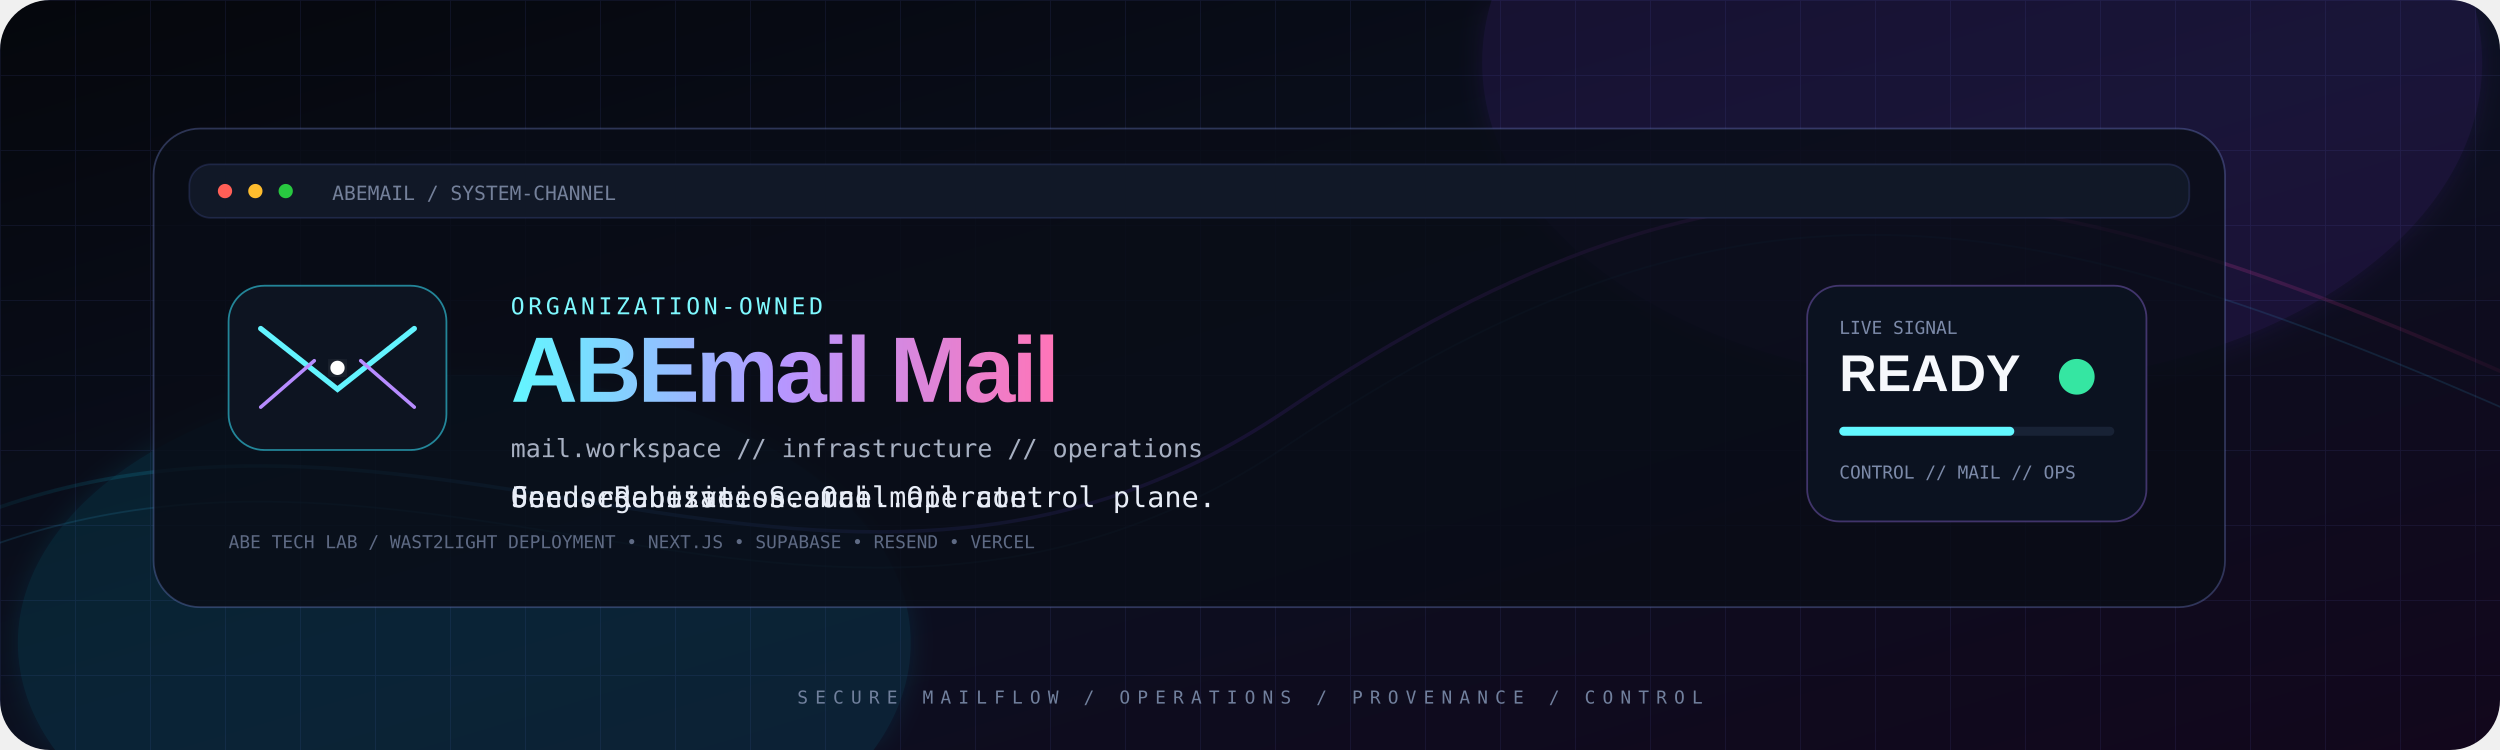
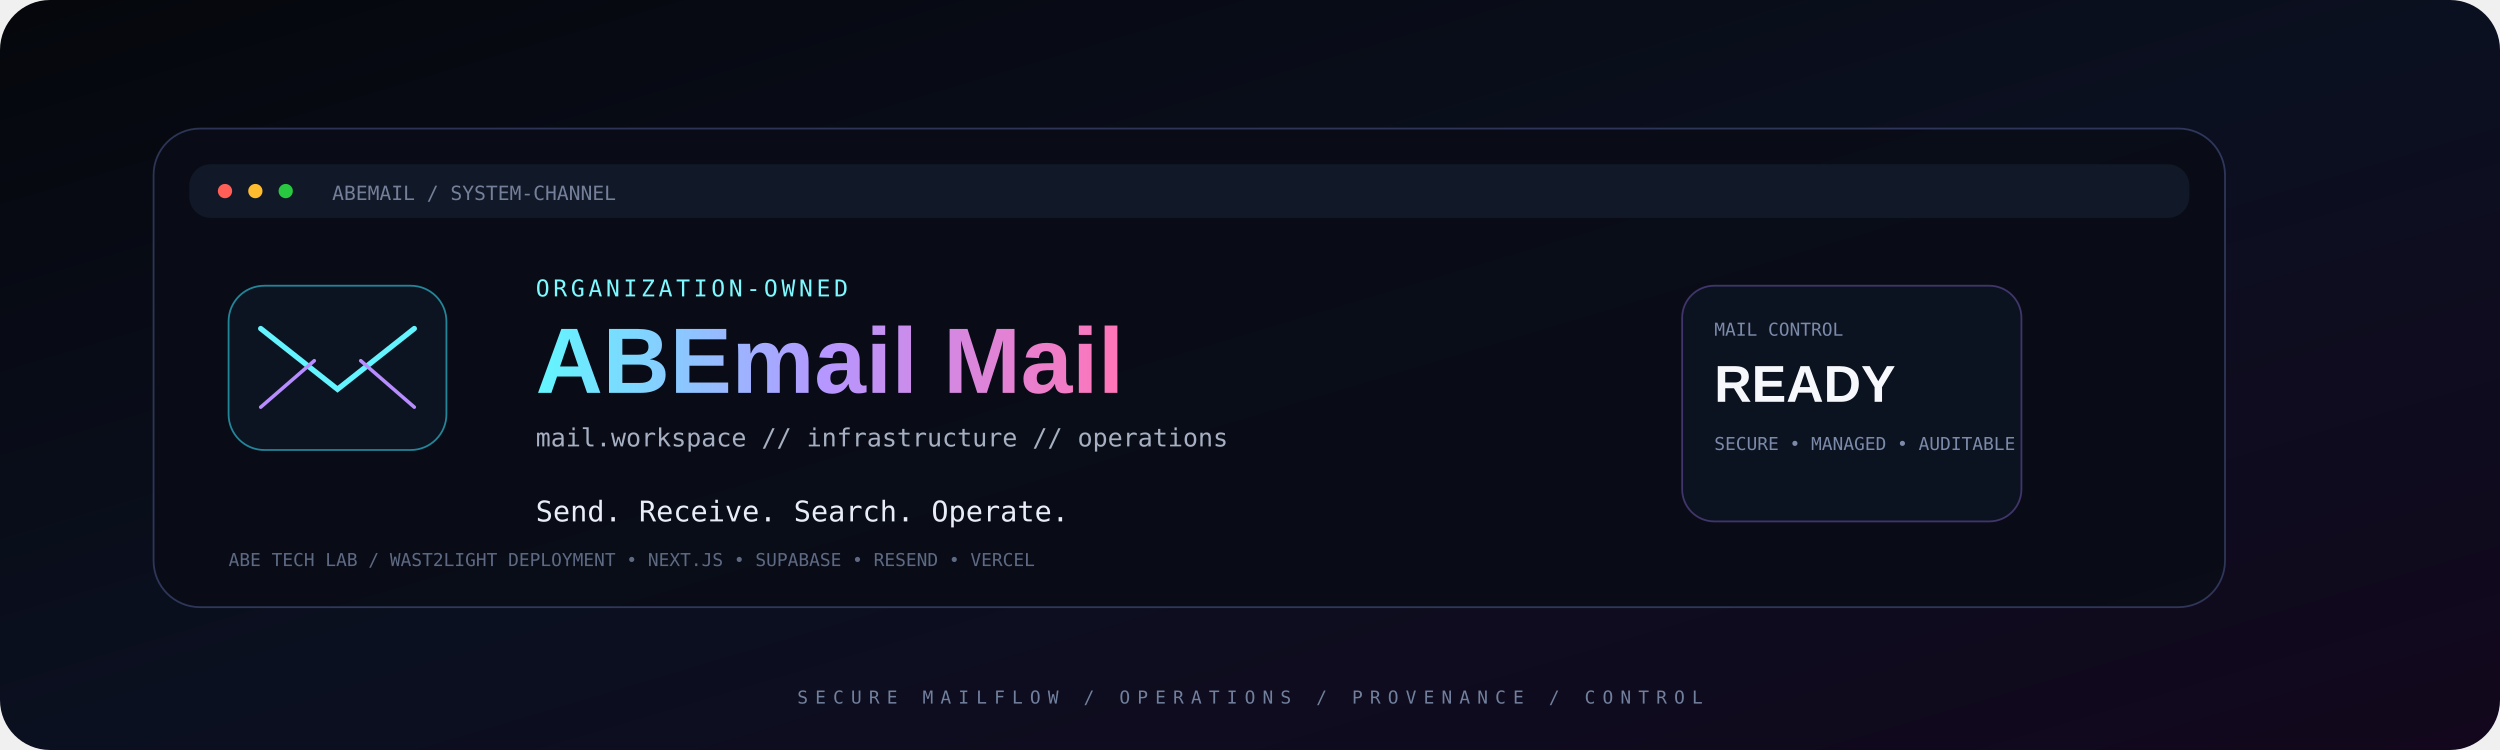
<svg xmlns="http://www.w3.org/2000/svg" width="1400" height="420" viewBox="0 0 1400 420" role="img" aria-labelledby="title desc">
  <defs>
    <linearGradient id="bg" x1="0" y1="0" x2="1" y2="1">
-       <stop offset="0" stop-color="#05070c" />
+       <stop stop-color="#05070c" />
      <stop offset="0.5" stop-color="#0b1020" />
      <stop offset="1" stop-color="#12071c" />
-     </linearGradient>
-     <linearGradient id="beam" x1="0" x2="1">
-       <stop stop-color="#00f5ff" stop-opacity="0" />
-       <stop offset="0.5" stop-color="#7c3aed" />
-       <stop offset="1" stop-color="#ff3d81" stop-opacity="0" />
    </linearGradient>
    <linearGradient id="text" x1="0" x2="1">
      <stop stop-color="#62f7ff" />
      <stop offset="0.5" stop-color="#b696ff" />
      <stop offset="1" stop-color="#ff75b8" />
    </linearGradient>
-     <filter id="glow">
-       <feGaussianBlur stdDeviation="7" result="b" />
-       <feMerge>
-         <feMergeNode in="b" />
-         <feMergeNode in="SourceGraphic" />
-       </feMerge>
-     </filter>
-     <pattern id="grid" width="42" height="42" patternUnits="userSpaceOnUse">
-       <path d="M42 0H0V42" fill="none" stroke="#6e7cff" stroke-opacity="0.10" />
-     </pattern>
-     <clipPath id="clip">
-       <rect x="0" y="0" width="1400" height="420" rx="28" />
-     </clipPath>
  </defs>
-   <g clip-path="url(#clip)">
-     <rect width="1400" height="420" fill="url(#bg)" />
-     <rect width="1400" height="420" fill="url(#grid)" />
-     <ellipse cx="1110" cy="35" rx="280" ry="180" fill="#7c3aed" opacity="0.12" filter="url(#glow)">
-       <animate attributeName="rx" values="240;310;240" dur="7s" repeatCount="indefinite" />
-       <animate attributeName="opacity" values="0.08;0.18;0.08" dur="7s" repeatCount="indefinite" />
-     </ellipse>
-     <ellipse cx="260" cy="360" rx="250" ry="150" fill="#00d9ff" opacity="0.10" filter="url(#glow)">
-       <animate attributeName="ry" values="125;175;125" dur="6s" repeatCount="indefinite" />
-     </ellipse>
-     <g opacity="0.7">
-       <path d="M-50 305 C220 170 460 405 720 230 S1140 90 1450 230" fill="none" stroke="url(#beam)" stroke-width="2">
-         <animate attributeName="stroke-dasharray" values="20 70;130 30;20 70" dur="4s" repeatCount="indefinite" />
-       </path>
-       <path d="M-50 325 C220 190 460 425 720 250 S1140 110 1450 250" fill="none" stroke="#38bdf8" stroke-opacity="0.18" stroke-width="1">
-         <animate attributeName="stroke-dashoffset" values="0;-400" dur="5s" repeatCount="indefinite" />
-       </path>
-     </g>
-     <g transform="translate(86 72)">
-       <rect x="0" y="0" width="1160" height="268" rx="26" fill="#090d17" fill-opacity="0.82" stroke="#8ea2ff" stroke-opacity="0.28" />
-       <rect x="20" y="20" width="1120" height="30" rx="12" fill="#111827" stroke="#7285ff" stroke-opacity="0.16" />
-       <circle cx="40" cy="35" r="4" fill="#ff5f57">
-         <animate attributeName="opacity" values="1;.35;1" dur="2s" repeatCount="indefinite" />
-       </circle>
-       <circle cx="57" cy="35" r="4" fill="#febc2e">
-         <animate attributeName="opacity" values=".45;1;.45" dur="2.2s" repeatCount="indefinite" />
-       </circle>
-       <circle cx="74" cy="35" r="4" fill="#28c840">
-         <animate attributeName="opacity" values=".65;1;.65" dur="1.8s" repeatCount="indefinite" />
-       </circle>
-       <text x="100" y="40" fill="#74809a" font-family="ui-monospace, SFMono-Regular, Menlo, monospace" font-size="11">ABEMAIL / SYSTEM-CHANNEL</text>
-       <g transform="translate(42 88)">
-         <rect x="0" y="0" width="122" height="92" rx="20" fill="#0d1421" stroke="#37e6ff" stroke-opacity="0.55" />
-         <path d="M18 24 L61 58 L104 24" fill="none" stroke="#63f4ff" stroke-width="3" stroke-linecap="round" />
-         <path d="M18 68 L48 42 M104 68 L74 42" fill="none" stroke="#b78cff" stroke-width="2" stroke-linecap="round" />
-         <circle cx="61" cy="46" r="4" fill="#fff" filter="url(#glow)">
-           <animate attributeName="r" values="3;6;3" dur="1.6s" repeatCount="indefinite" />
-         </circle>
-       </g>
-       <g transform="translate(200 86)">
-         <text x="0" y="18" fill="#7ef9ff" font-family="ui-monospace, SFMono-Regular, Menlo, monospace" font-size="13" letter-spacing="2">ORGANIZATION-OWNED</text>
-         <text x="0" y="67" fill="url(#text)" font-family="Arial, Helvetica, sans-serif" font-size="52" font-weight="800" letter-spacing="-2">ABEmail Mail</text>
-         <text x="0" y="98" fill="#a7b0c2" font-family="ui-monospace, SFMono-Regular, Menlo, monospace" font-size="14">mail.workspace // infrastructure // operations</text>
-         <g transform="translate(0 126)">
-           <text fill="#e8edf7" font-family="ui-monospace, SFMono-Regular, Menlo, monospace" font-size="16">
-             <tspan>Focused business email.</tspan>
-             <animate attributeName="opacity" values="0;1;1;0" keyTimes="0;.12;.8;1" dur="4.8s" repeatCount="indefinite" />
-           </text>
-           <text fill="#e8edf7" font-family="ui-monospace, SFMono-Regular, Menlo, monospace" font-size="16">
-             <tspan>Send. Receive. Search. Operate.</tspan>
-             <animate attributeName="opacity" values="0;0;1;1;0" keyTimes="0;.18;.3;.86;1" dur="4.8s" repeatCount="indefinite" />
-           </text>
-           <text fill="#e8edf7" font-family="ui-monospace, SFMono-Regular, Menlo, monospace" font-size="16">
-             <tspan>One organization. One mail control plane.</tspan>
-             <animate attributeName="opacity" values="0;0;0;1;1;0" keyTimes="0;.3;.45;.56;.9;1" dur="4.8s" repeatCount="indefinite" />
-           </text>
-         </g>
-       </g>
-       <g transform="translate(926 88)">
-         <rect width="190" height="132" rx="18" fill="#0b1220" stroke="#a77cff" stroke-opacity="0.35" />
-         <text x="18" y="27" fill="#7c8aa9" font-family="ui-monospace, SFMono-Regular, Menlo, monospace" font-size="10">LIVE SIGNAL</text>
-         <text x="18" y="59" fill="#f6f8fc" font-family="Arial, Helvetica, sans-serif" font-size="29" font-weight="800">READY</text>
-         <circle cx="151" cy="51" r="10" fill="#35e6a2">
-           <animate attributeName="r" values="7;14;7" dur="1.5s" repeatCount="indefinite" />
-           <animate attributeName="opacity" values="1;.25;1" dur="1.5s" repeatCount="indefinite" />
-         </circle>
-         <rect x="18" y="79" width="154" height="5" rx="2.5" fill="#182235" />
-         <rect x="18" y="79" width="98" height="5" rx="2.5" fill="#62f7ff">
-           <animate attributeName="width" values="40;132;88;40" dur="3s" repeatCount="indefinite" />
-         </rect>
-         <text x="18" y="108" fill="#7c8aa9" font-family="ui-monospace, SFMono-Regular, Menlo, monospace" font-size="10">CONTROL // MAIL // OPS</text>
-       </g>
-       <text x="42" y="235" fill="#5e6a84" font-family="ui-monospace, SFMono-Regular, Menlo, monospace" font-size="10">ABE TECH LAB / WAST2LIGHT DEPLOYMENT • NEXT.JS • SUPABASE • RESEND • VERCEL</text>
-     </g>
-     <text x="700" y="394" text-anchor="middle" fill="#71809d" font-family="ui-monospace, SFMono-Regular, Menlo, monospace" font-size="10" letter-spacing="4">SECURE MAILFLOW / OPERATIONS / PROVENANCE / CONTROL</text>
-   </g>
+   <rect width="1400" height="420" rx="28" fill="url(#bg)" />
+   <rect x="86" y="72" width="1160" height="268" rx="26" fill="#090d17" fill-opacity=".9" stroke="#8ea2ff" stroke-opacity=".28" />
+   <rect x="106" y="92" width="1120" height="30" rx="12" fill="#111827" />
+   <circle cx="126" cy="107" r="4" fill="#ff5f57" />
+   <circle cx="143" cy="107" r="4" fill="#febc2e" />
+   <circle cx="160" cy="107" r="4" fill="#28c840" />
+   <text x="186" y="112" fill="#74809a" font-family="ui-monospace,SFMono-Regular,Menlo,monospace" font-size="11">ABEMAIL / SYSTEM-CHANNEL</text>
+   <rect x="128" y="160" width="122" height="92" rx="20" fill="#0d1421" stroke="#37e6ff" stroke-opacity=".55" />
+   <path d="M146 184L189 218L232 184" fill="none" stroke="#63f4ff" stroke-width="3" stroke-linecap="round" />
+   <path d="M146 228L176 202M232 228L202 202" fill="none" stroke="#b78cff" stroke-width="2" stroke-linecap="round" />
+   <text x="300" y="166" fill="#7ef9ff" font-family="ui-monospace,SFMono-Regular,Menlo,monospace" font-size="13" letter-spacing="2">ORGANIZATION-OWNED</text>
+   <text x="300" y="220" fill="url(#text)" font-family="Arial,Helvetica,sans-serif" font-size="52" font-weight="800">ABEmail Mail</text>
+   <text x="300" y="250" fill="#a7b0c2" font-family="ui-monospace,SFMono-Regular,Menlo,monospace" font-size="14">mail.workspace // infrastructure // operations</text>
+   <text x="300" y="292" fill="#e8edf7" font-family="ui-monospace,SFMono-Regular,Menlo,monospace" font-size="16">Send. Receive. Search. Operate.</text>
+   <rect x="942" y="160" width="190" height="132" rx="18" fill="#0b1220" stroke="#a77cff" stroke-opacity=".35" />
+   <text x="960" y="188" fill="#7c8aa9" font-family="ui-monospace,SFMono-Regular,Menlo,monospace" font-size="10">MAIL CONTROL</text>
+   <text x="960" y="225" fill="#f6f8fc" font-family="Arial,Helvetica,sans-serif" font-size="29" font-weight="800">READY</text>
+   <text x="960" y="252" fill="#7c8aa9" font-family="ui-monospace,SFMono-Regular,Menlo,monospace" font-size="10">SECURE • MANAGED • AUDITABLE</text>
+   <text x="128" y="317" fill="#5e6a84" font-family="ui-monospace,SFMono-Regular,Menlo,monospace" font-size="10">ABE TECH LAB / WAST2LIGHT DEPLOYMENT • NEXT.JS • SUPABASE • RESEND • VERCEL</text>
+   <text x="700" y="394" text-anchor="middle" fill="#71809d" font-family="ui-monospace,SFMono-Regular,Menlo,monospace" font-size="10" letter-spacing="4">SECURE MAILFLOW / OPERATIONS / PROVENANCE / CONTROL</text>
</svg>
